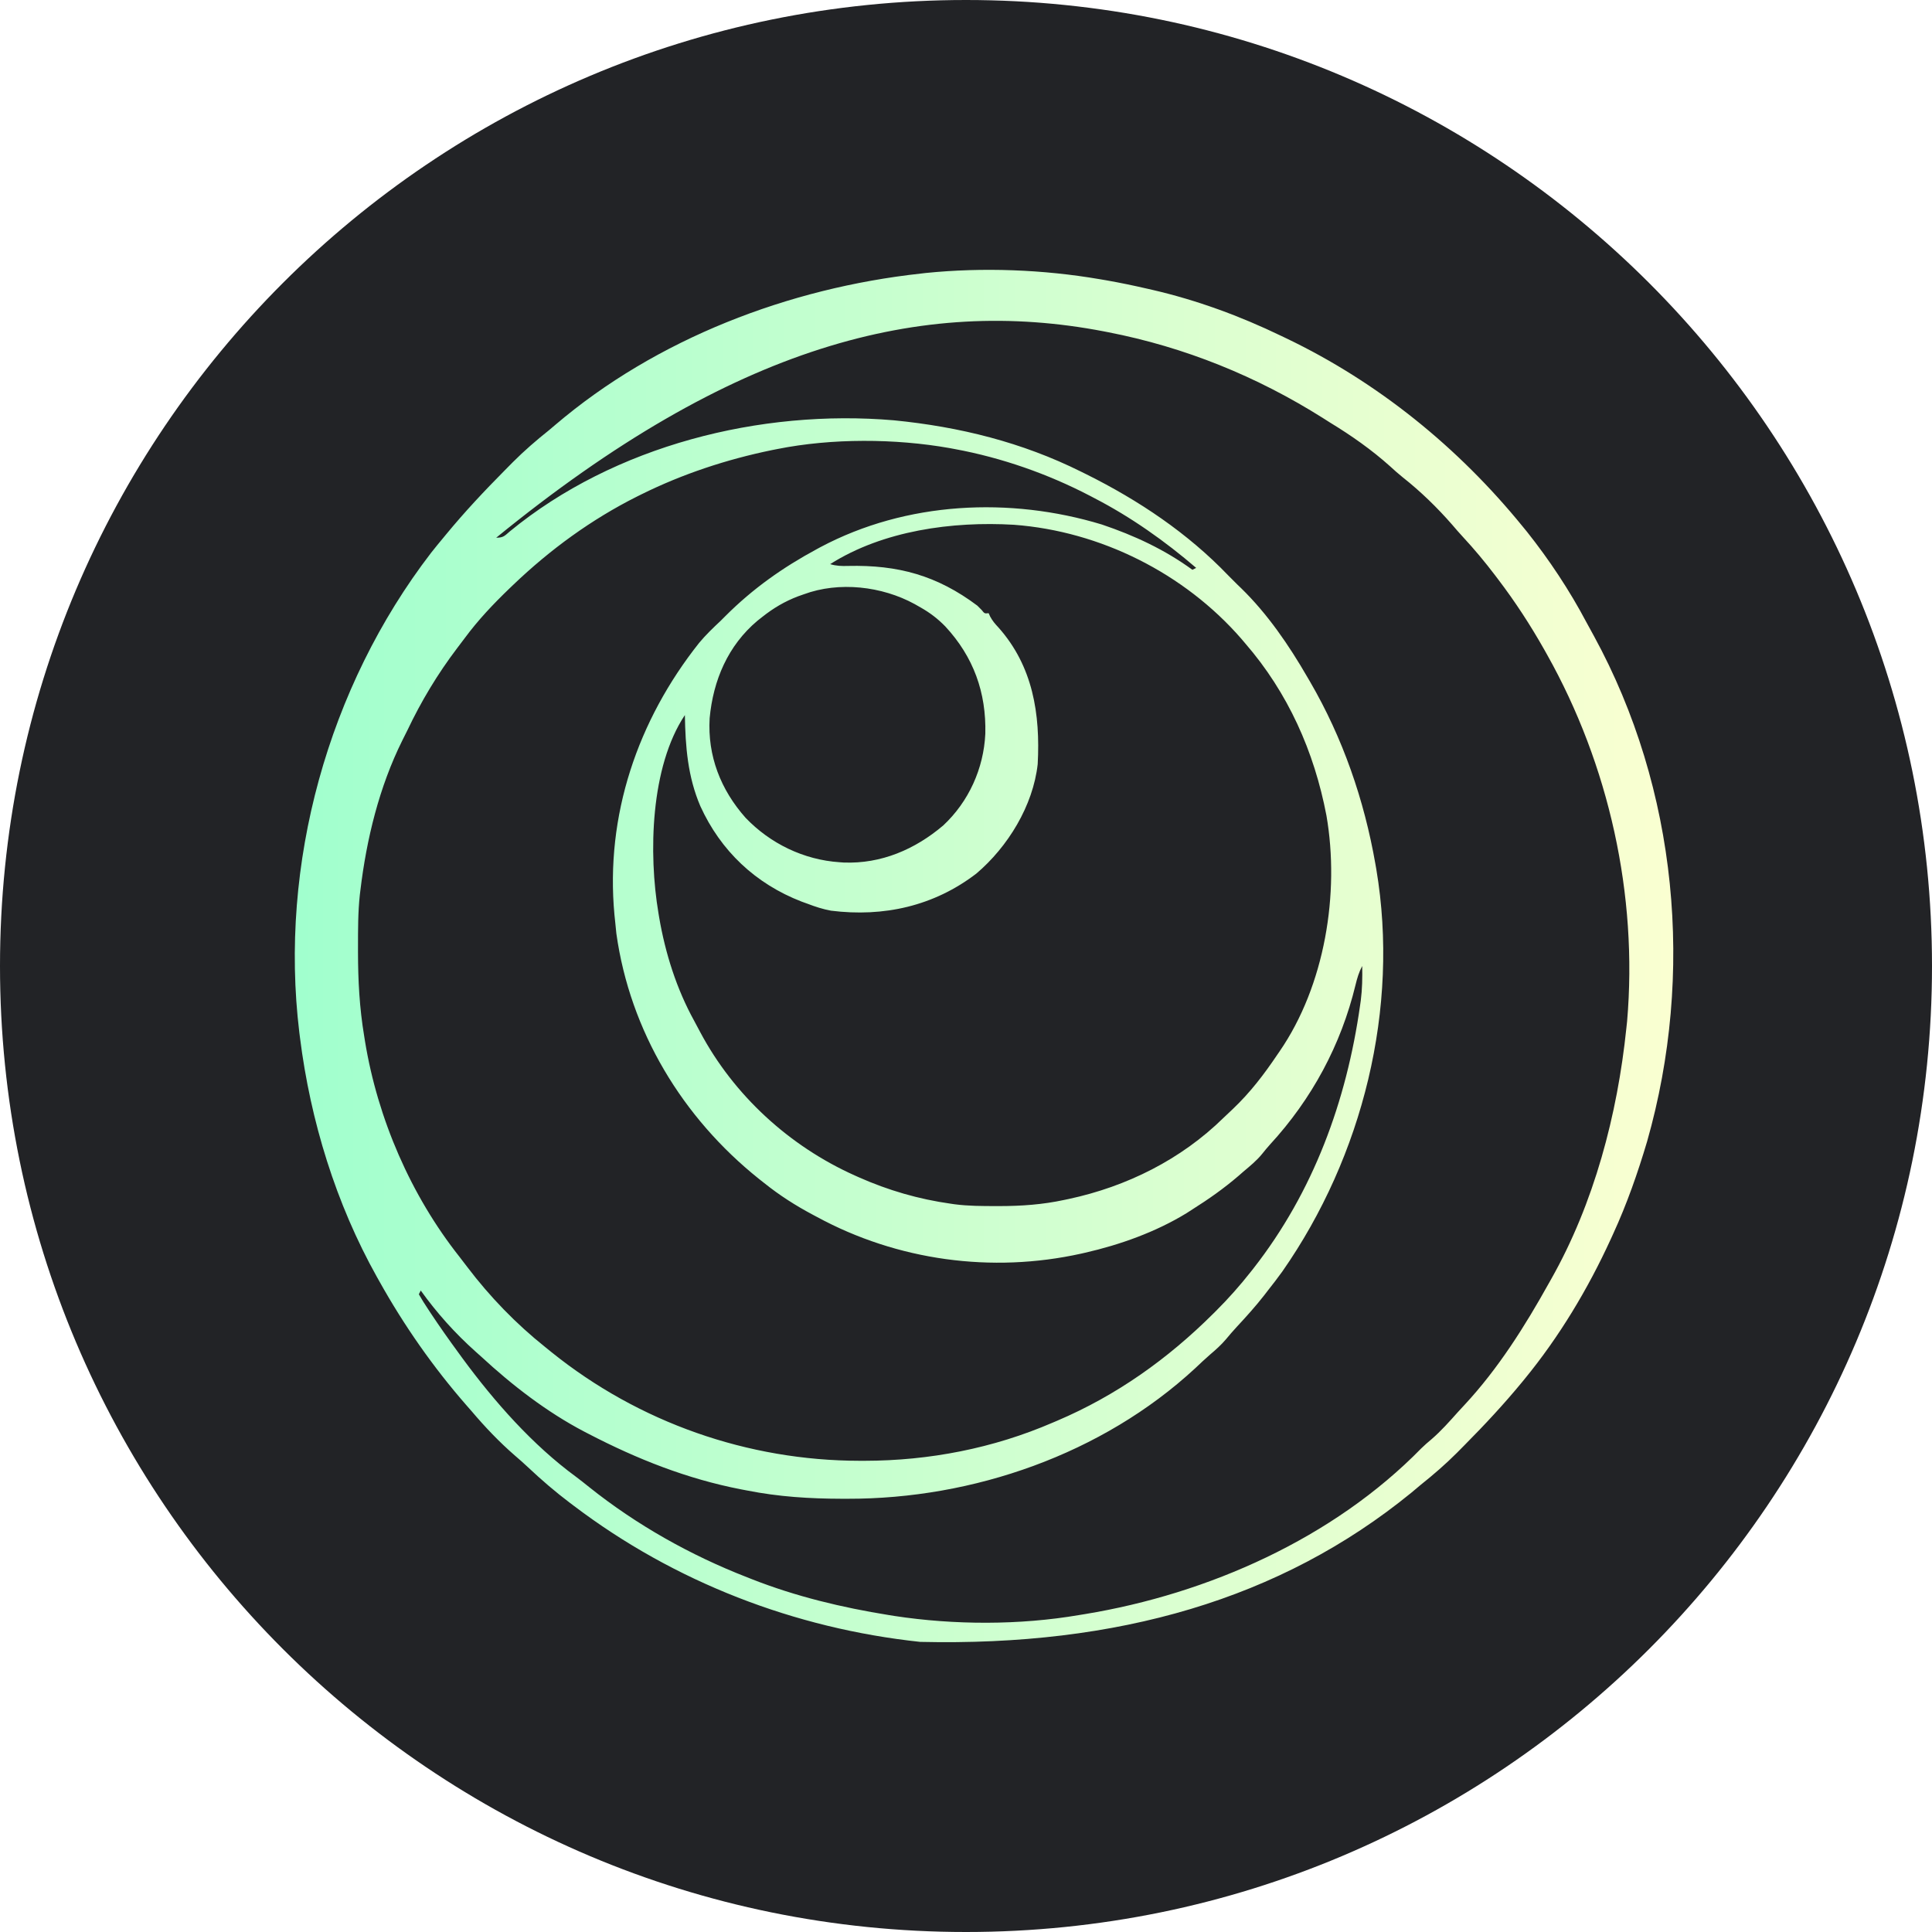
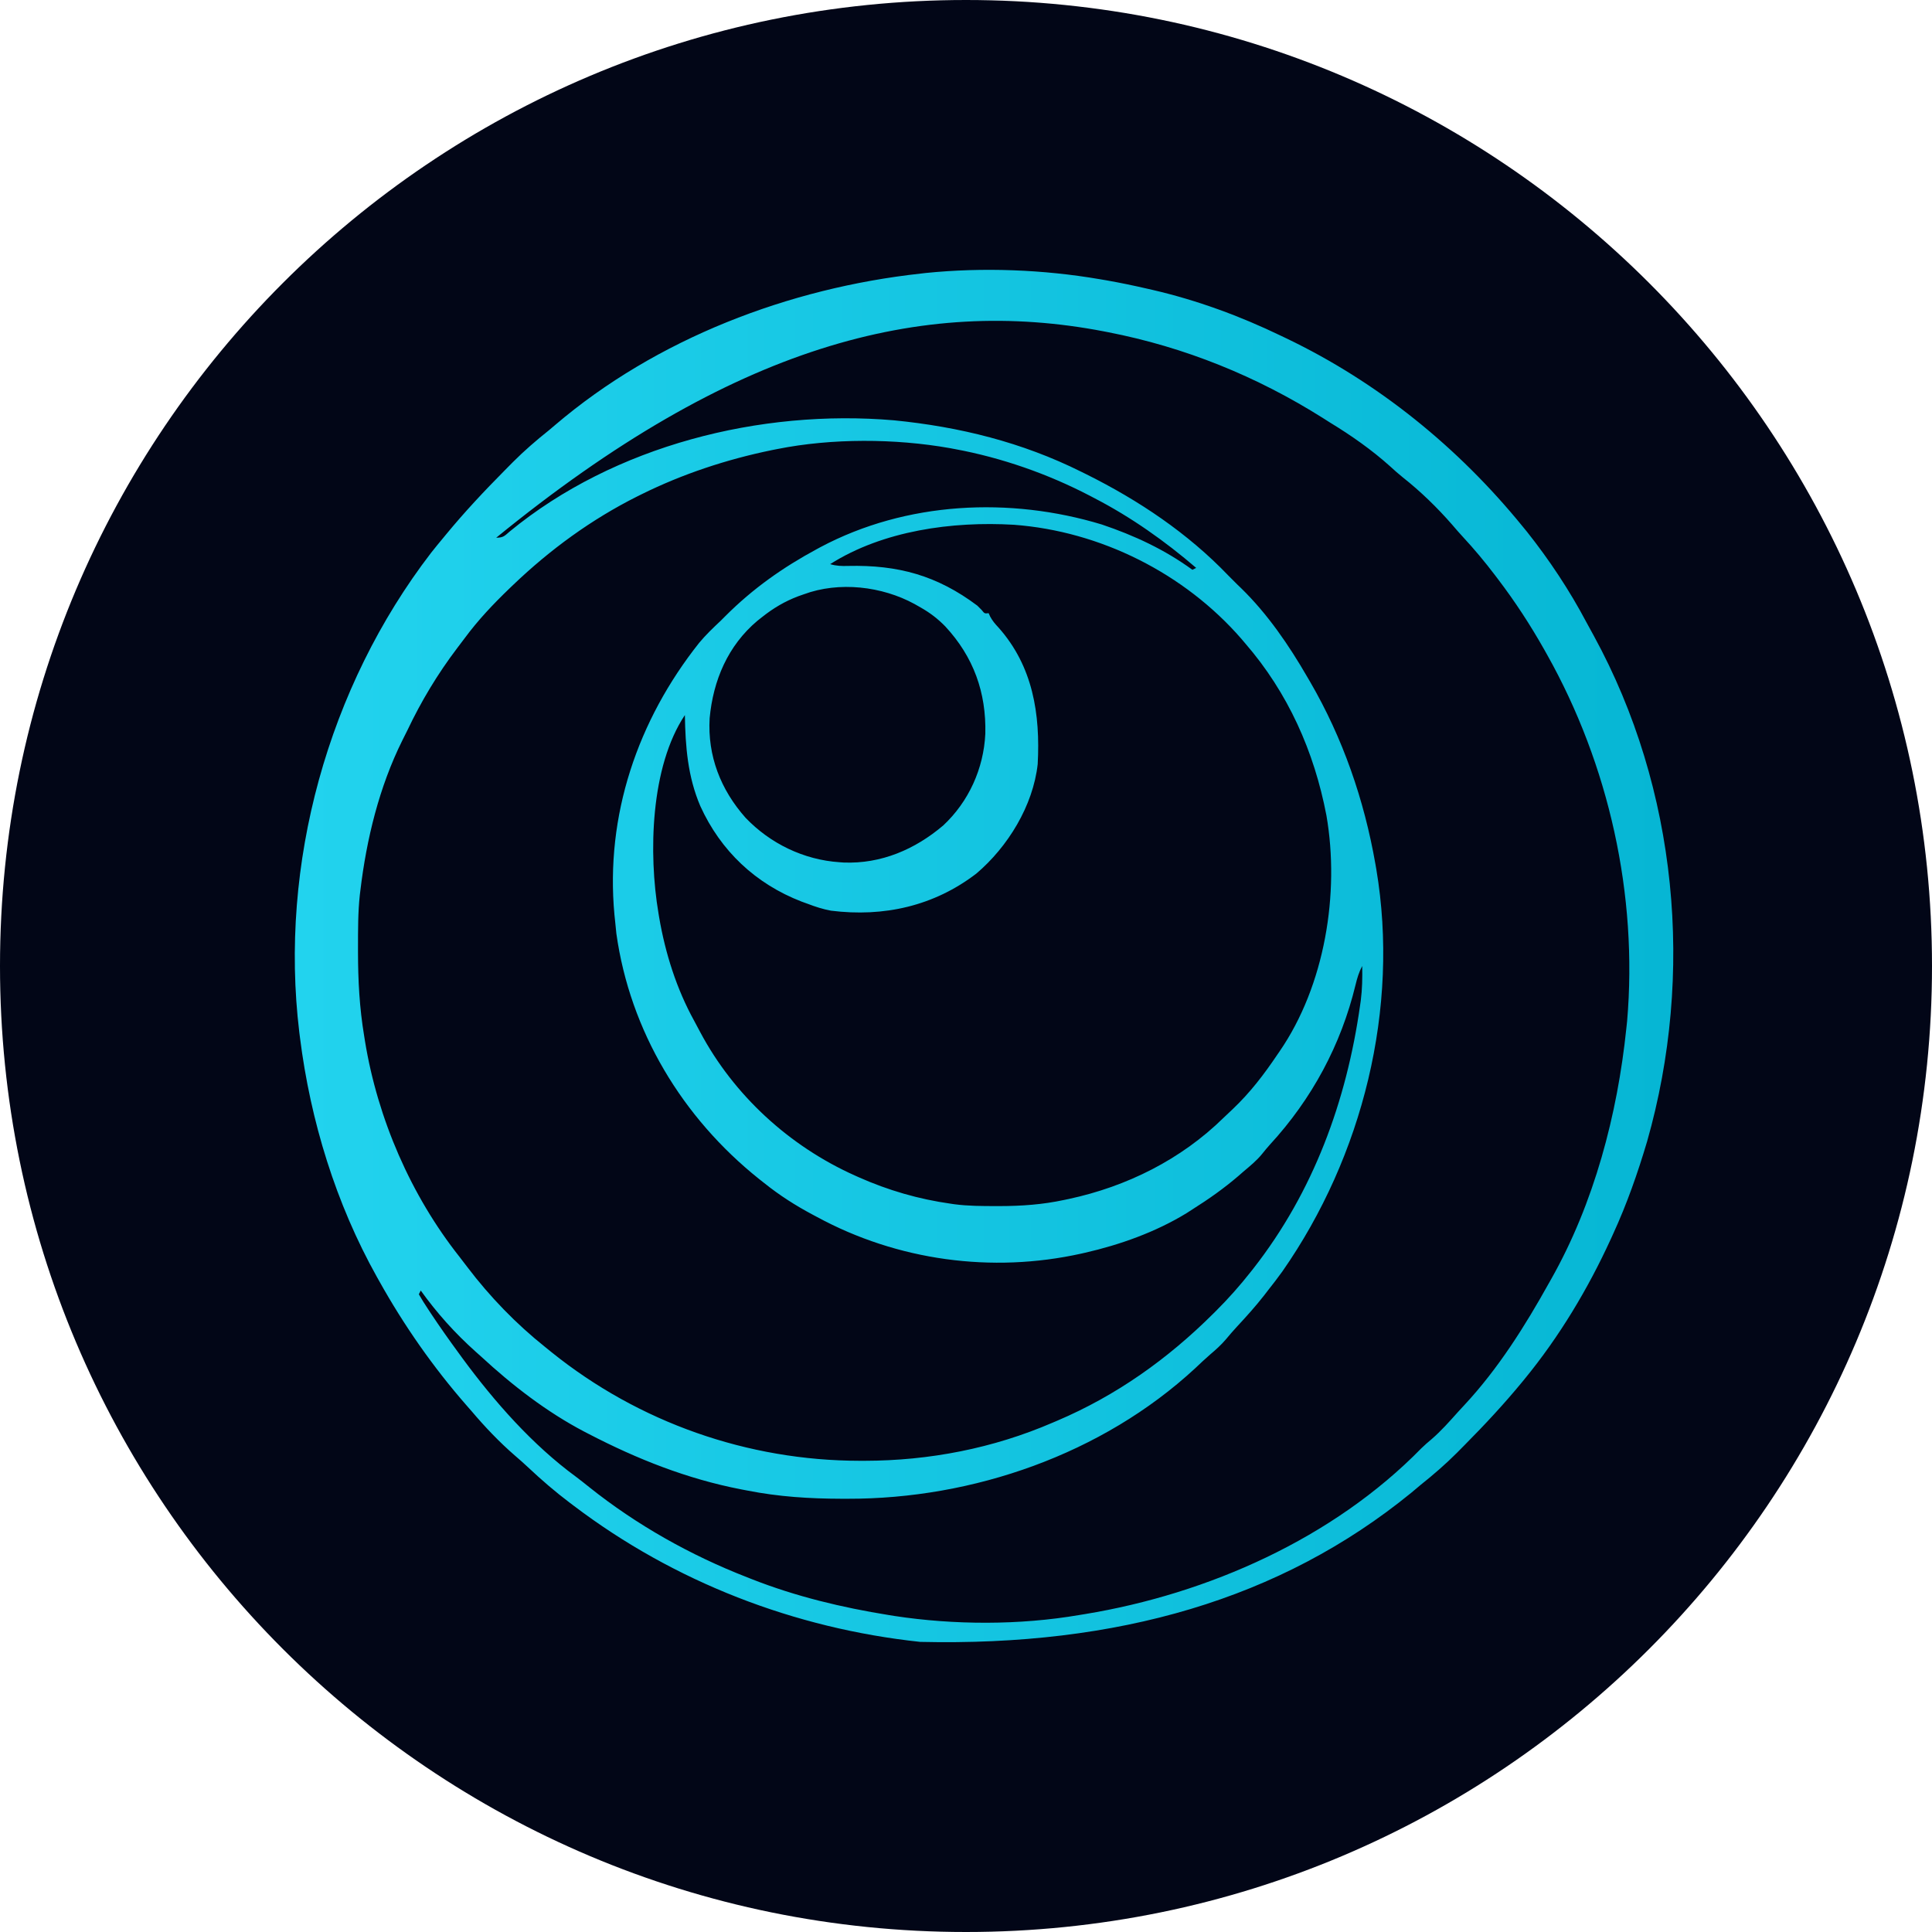
<svg xmlns="http://www.w3.org/2000/svg" version="1.1" width="1000" height="1000">
  <g clip-path="url(#SvgjsClipPath1058)">
-     <rect width="1000" height="1000" fill="#222326" />
+     <rect width="1000" height="1000" fill="#020617" />
    <g transform="matrix(0.9765625,0,0,0.9765625,0,0)">
      <svg version="1.1" width="1024" height="1024">
        <svg version="1.1" width="1024" height="1024">
          <defs>
            <linearGradient id="gradient">
-               <stop offset="0" stop-color="#A1FFCE" stop-opacity="1" />
-               <stop offset="1" stop-color="#FAFFD1" stop-opacity="1" />
+               <stop offset="0" stop-color="#22D3EE" stop-opacity="1" />
+               <stop offset="1" stop-color="#06B6D4" stop-opacity="1" />
            </linearGradient>
            <clipPath id="SvgjsClipPath1058">
              <rect width="1000" height="1000" x="0" y="0" rx="500" ry="500" />
            </clipPath>
          </defs>
          <path transform="translate(583,148)" fill="url(#gradient)" d="M0 0 C1.696 0.289 1.696 0.289 3.426 0.583 C10.666 1.855 17.838 3.347 25 5 C25.939 5.214 26.878 5.427 27.845 5.647 C51.431 11.11 74.214 19.481 96 30 C96.889 30.424 97.778 30.848 98.693 31.285 C147.394 54.604 189.959 89.16 224 131 C225.156 132.412 225.156 132.412 226.336 133.852 C238.2 148.79 248.946 164.989 257.859 181.859 C259.142 184.266 260.464 186.649 261.785 189.035 C306.161 270.276 315.254 368.35 290 457 C285.04 473.705 279.28 490.159 272 506 C271.586 506.908 271.173 507.816 270.747 508.751 C258.618 535.221 243.499 560.445 225 583 C224.569 583.526 224.138 584.051 223.694 584.593 C214.165 596.164 204.008 607.084 193.453 617.723 C192.043 619.144 190.637 620.57 189.231 621.996 C183.132 628.103 176.746 633.624 170 639 C168.31 640.413 166.622 641.829 164.938 643.25 C95.772 699.661 9.291 724.638 -95.295 722.23 C-161.869 715.124 -225.622 690.489 -279 650 C-279.632 649.525 -280.265 649.049 -280.916 648.56 C-288.714 642.676 -296.007 636.402 -303.113 629.703 C-305.389 627.572 -307.688 625.517 -310.062 623.5 C-318.337 616.33 -325.93 608.347 -333 600 C-333.869 599.009 -334.738 598.017 -335.633 596.996 C-353.41 576.667 -368.836 554.58 -382 531 C-382.401 530.288 -382.803 529.575 -383.216 528.841 C-404.989 489.909 -418.446 446.151 -424 402 C-424.119 401.071 -424.237 400.141 -424.359 399.184 C-435.132 310.051 -409.195 216.185 -354.524 145.009 C-352.392 142.303 -350.207 139.645 -348 137 C-347.559 136.464 -347.118 135.928 -346.663 135.376 C-336.819 123.423 -326.288 112.199 -315.385 101.21 C-313.981 99.794 -312.581 98.374 -311.18 96.953 C-305.098 90.864 -298.727 85.362 -292 80 C-290.926 79.101 -289.856 78.197 -288.793 77.285 C-235.019 31.412 -164.738 4.646 -95 -3 C-94.12 -3.102 -93.24 -3.205 -92.334 -3.31 C-61.95 -6.38 -30.074 -5.158 0 0 Z M-320 137 C-316.221 137 -315.572 136.053 -312.75 133.625 C-257.278 88.079 -179.903 68.731 -109.214 74.771 C-74.462 78.199 -41.32 86.401 -10 102 C-9.076 102.456 -8.153 102.913 -7.201 103.383 C20.508 117.173 46.503 134.552 68 157 C68.825 157.825 69.65 158.65 70.5 159.5 C71.325 160.325 72.15 161.15 73 162 C73.583 162.559 74.165 163.119 74.766 163.695 C88.81 177.353 100.232 194.086 110 211 C110.657 212.121 110.657 212.121 111.327 213.265 C128.736 243.2 140.049 275.929 146 310 C146.158 310.906 146.317 311.813 146.48 312.747 C158.876 386.389 139.268 464.848 96.721 525.833 C94.238 529.294 91.64 532.658 89 536 C88.358 536.834 87.716 537.668 87.055 538.527 C82.494 544.371 77.578 549.819 72.535 555.242 C70.56 557.391 68.666 559.56 66.812 561.812 C64.227 564.867 61.355 567.42 58.305 570.004 C55.627 572.323 53.075 574.756 50.5 577.188 C1.235 622.778 -67.281 646.507 -133.75 646.375 C-135.298 646.374 -135.298 646.374 -136.878 646.373 C-153.926 646.332 -170.241 645.322 -187 642 C-188.073 641.796 -189.146 641.593 -190.251 641.383 C-218.894 635.823 -245.225 625.37 -271 612 C-272.145 611.409 -272.145 611.409 -273.314 610.805 C-293.211 600.385 -311.554 586.207 -328 571 C-329.433 569.722 -329.433 569.722 -330.895 568.418 C-341.903 558.579 -351.388 547.994 -360 536 C-360.33 536.66 -360.66 537.32 -361 538 C-359.473 540.67 -357.893 543.197 -356.188 545.75 C-355.686 546.512 -355.184 547.274 -354.667 548.059 C-349.954 555.168 -345.045 562.124 -340 569 C-339.261 570.016 -338.523 571.032 -337.762 572.078 C-320.8 595.095 -300.757 617.849 -277.642 634.777 C-275.288 636.53 -273.006 638.369 -270.716 640.204 C-245.6 660.266 -216.94 676.359 -187 688 C-186.167 688.33 -185.335 688.659 -184.477 688.999 C-161.14 698.169 -136.731 704.026 -112 708 C-110.976 708.165 -109.952 708.33 -108.896 708.5 C-77.21 713.327 -42.607 713.41 -11 708 C-9.974 707.834 -8.948 707.667 -7.891 707.496 C57.303 696.763 123.68 667.378 170.34 619.629 C172.074 617.928 173.884 616.367 175.75 614.812 C180.824 610.436 185.222 605.448 189.68 600.464 C190.854 599.162 192.048 597.881 193.246 596.602 C211.105 577.399 225.294 554.833 238 532 C238.363 531.359 238.726 530.719 239.1 530.059 C261.903 489.757 274.26 442.806 279 397 C279.131 395.779 279.263 394.559 279.398 393.301 C285.146 326.422 269.794 257.435 237 199 C236.506 198.12 236.013 197.239 235.504 196.332 C228.118 183.274 220.088 170.934 211 159 C210.513 158.356 210.025 157.711 209.523 157.047 C204.073 149.87 198.385 143.038 192.25 136.434 C190.361 134.39 188.547 132.312 186.75 130.188 C178.757 121.026 170.03 112.53 160.492 104.996 C158.174 103.139 155.995 101.201 153.812 99.188 C144.047 90.421 133.194 82.813 122 76 C120.733 75.198 119.468 74.395 118.203 73.59 C83.136 51.464 44.953 35.964 4.25 28.062 C3.51 27.919 2.771 27.775 2.009 27.626 C-94.528 9.087 -194.505 34.619 -320 137 Z M-171 90 C-171.976 90.193 -172.952 90.387 -173.958 90.586 C-197.833 95.495 -221.15 103.179 -243 114 C-243.75 114.371 -244.499 114.743 -245.271 115.125 C-269.526 127.284 -291.417 143.266 -311 162 C-311.648 162.62 -312.297 163.239 -312.965 163.878 C-321.587 172.173 -329.594 180.623 -336.706 190.252 C-338.03 192.04 -339.378 193.808 -340.73 195.574 C-351.056 209.192 -359.778 223.694 -367.1 239.128 C-367.949 240.893 -368.838 242.639 -369.73 244.383 C-382 269.034 -388.755 296.754 -392 324 C-392.144 325.168 -392.144 325.168 -392.29 326.36 C-393.28 335.568 -393.244 344.812 -393.25 354.062 C-393.251 354.948 -393.251 355.834 -393.252 356.746 C-393.234 371.695 -392.461 386.228 -390 401 C-389.774 402.425 -389.774 402.425 -389.544 403.879 C-382.824 444.961 -365.236 485.6 -339.423 518.191 C-338.036 519.955 -336.68 521.738 -335.332 523.531 C-323.372 539.305 -309.47 553.675 -294 566 C-292.902 566.889 -291.804 567.778 -290.707 568.668 C-244.37 605.967 -186.636 626.205 -127.25 626.25 C-126.034 626.251 -126.034 626.251 -124.793 626.252 C-90.485 626.207 -56.555 619.645 -25 606 C-24.237 605.677 -23.474 605.353 -22.688 605.02 C8.656 591.685 35.911 572.298 60 548.312 C60.725 547.593 60.725 547.593 61.464 546.859 C68.103 540.247 74.209 533.365 80 526 C80.456 525.424 80.912 524.847 81.382 524.253 C113.137 483.623 130.688 435.643 137.875 384.875 C137.995 384.03 138.116 383.185 138.24 382.314 C139.028 376.194 139.118 370.165 139 364 C137.264 367.265 136.322 370.44 135.454 374.039 C127.764 405.877 112.27 434.555 90.113 458.641 C88.674 460.248 87.286 461.904 85.949 463.598 C83.019 467.209 79.545 470.008 76 473 C75.122 473.766 74.244 474.531 73.34 475.32 C65.652 481.922 57.567 487.598 49 493 C47.948 493.678 46.896 494.356 45.812 495.055 C29.482 505.021 10.617 511.763 -8 516 C-8.657 516.15 -9.314 516.3 -9.991 516.455 C-57.352 526.946 -107.388 520.137 -150 497 C-150.673 496.643 -151.345 496.286 -152.038 495.918 C-161.309 490.989 -169.789 485.59 -178 479 C-178.9 478.292 -179.8 477.585 -180.727 476.855 C-221.269 444.433 -249.051 398.552 -256.312 346.812 C-256.562 344.544 -256.792 342.273 -257 340 C-257.11 338.956 -257.219 337.912 -257.332 336.836 C-262.228 284.217 -245.037 233.797 -212.452 192.748 C-208.941 188.522 -205.004 184.755 -201 181 C-200.192 180.192 -199.384 179.384 -198.551 178.551 C-183.986 163.986 -168.114 152.768 -150 143 C-149.383 142.665 -148.765 142.33 -148.129 141.985 C-102.594 117.798 -47.754 115.211 1 130 C18.214 135.806 34.306 143.288 49 154 C49.66 153.67 50.32 153.34 51 153 C34.494 138.824 16.36 125.998 -3 116 C-4.154 115.393 -4.154 115.393 -5.332 114.773 C-27.676 103.132 -52.193 94.564 -77 90 C-77.855 89.839 -78.71 89.678 -79.591 89.513 C-108.576 84.372 -142.144 84.23 -171 90 Z M-143 151 C-139.745 151.987 -136.91 152.065 -133.52 151.957 C-107.01 151.354 -86.354 156.984 -65 173 C-63.863 174.139 -63.863 174.139 -62.703 175.301 C-61.165 177.235 -61.165 177.235 -59 177 C-58.736 177.587 -58.471 178.173 -58.199 178.777 C-56.957 181.08 -55.604 182.665 -53.812 184.562 C-35.508 205.112 -31.575 230.452 -33 257 C-35.444 279.093 -48.802 300.811 -65.5 315 C-87.944 332.22 -114.554 338.187 -142.561 334.679 C-146.873 333.883 -150.916 332.572 -155 331 C-156.035 330.626 -157.07 330.252 -158.137 329.867 C-182.59 320.412 -201.036 302.942 -211.812 279.25 C-218.482 263.636 -219.725 247.823 -220 231 C-238.298 258.447 -239.321 304.489 -234 336 C-233.882 336.719 -233.763 337.437 -233.642 338.178 C-230.376 357.271 -224.413 376.149 -215.03 393.129 C-213.966 395.062 -212.941 397.013 -211.918 398.969 C-194.061 432.542 -164.62 459.481 -130 475 C-129.316 475.308 -128.632 475.616 -127.927 475.933 C-112.148 482.933 -96.096 487.593 -79 490 C-78.02 490.144 -78.02 490.144 -77.021 490.29 C-69.77 491.233 -62.49 491.244 -55.188 491.25 C-54.159 491.251 -54.159 491.251 -53.109 491.252 C-41.513 491.234 -30.356 490.438 -19 488 C-18.18 487.828 -17.361 487.657 -16.516 487.48 C14.221 480.877 42.951 466.59 65.49 444.47 C67.102 442.9 68.745 441.367 70.391 439.832 C79.594 431.107 86.931 421.502 94 411 C94.394 410.43 94.788 409.859 95.194 409.271 C119.214 374.362 127.187 325.461 120.035 284.211 C113.534 250.265 99.694 219.207 77 193 C76.317 192.194 75.634 191.389 74.93 190.559 C44.745 155.863 0.275 133.558 -45.612 130.141 C-78.213 128.221 -114.927 133.204 -143 151 Z M-157 167 C-158.499 167.528 -158.499 167.528 -160.027 168.066 C-167.113 170.774 -173.066 174.295 -179 179 C-179.834 179.657 -180.668 180.315 -181.527 180.992 C-197.172 194.154 -205.015 212.567 -206.875 232.688 C-208.035 252.616 -201.043 270.559 -187.84 285.434 C-174.761 299.112 -157.001 307.733 -138 309 C-137.294 309.052 -136.587 309.103 -135.859 309.156 C-115.961 309.947 -97.943 302.159 -83.02 289.465 C-69.558 276.858 -61.644 259.402 -60.762 240.941 C-60.204 219.067 -67.013 200.122 -82 183.992 C-85.941 179.958 -90.09 176.78 -95 174 C-96.082 173.385 -97.163 172.77 -98.277 172.137 C-115.551 162.718 -138.258 160.045 -157 167 Z M-220 229 C-219 231 -219 231 -219 231 Z " />
        </svg>
      </svg>
    </g>
  </g>
</svg>
